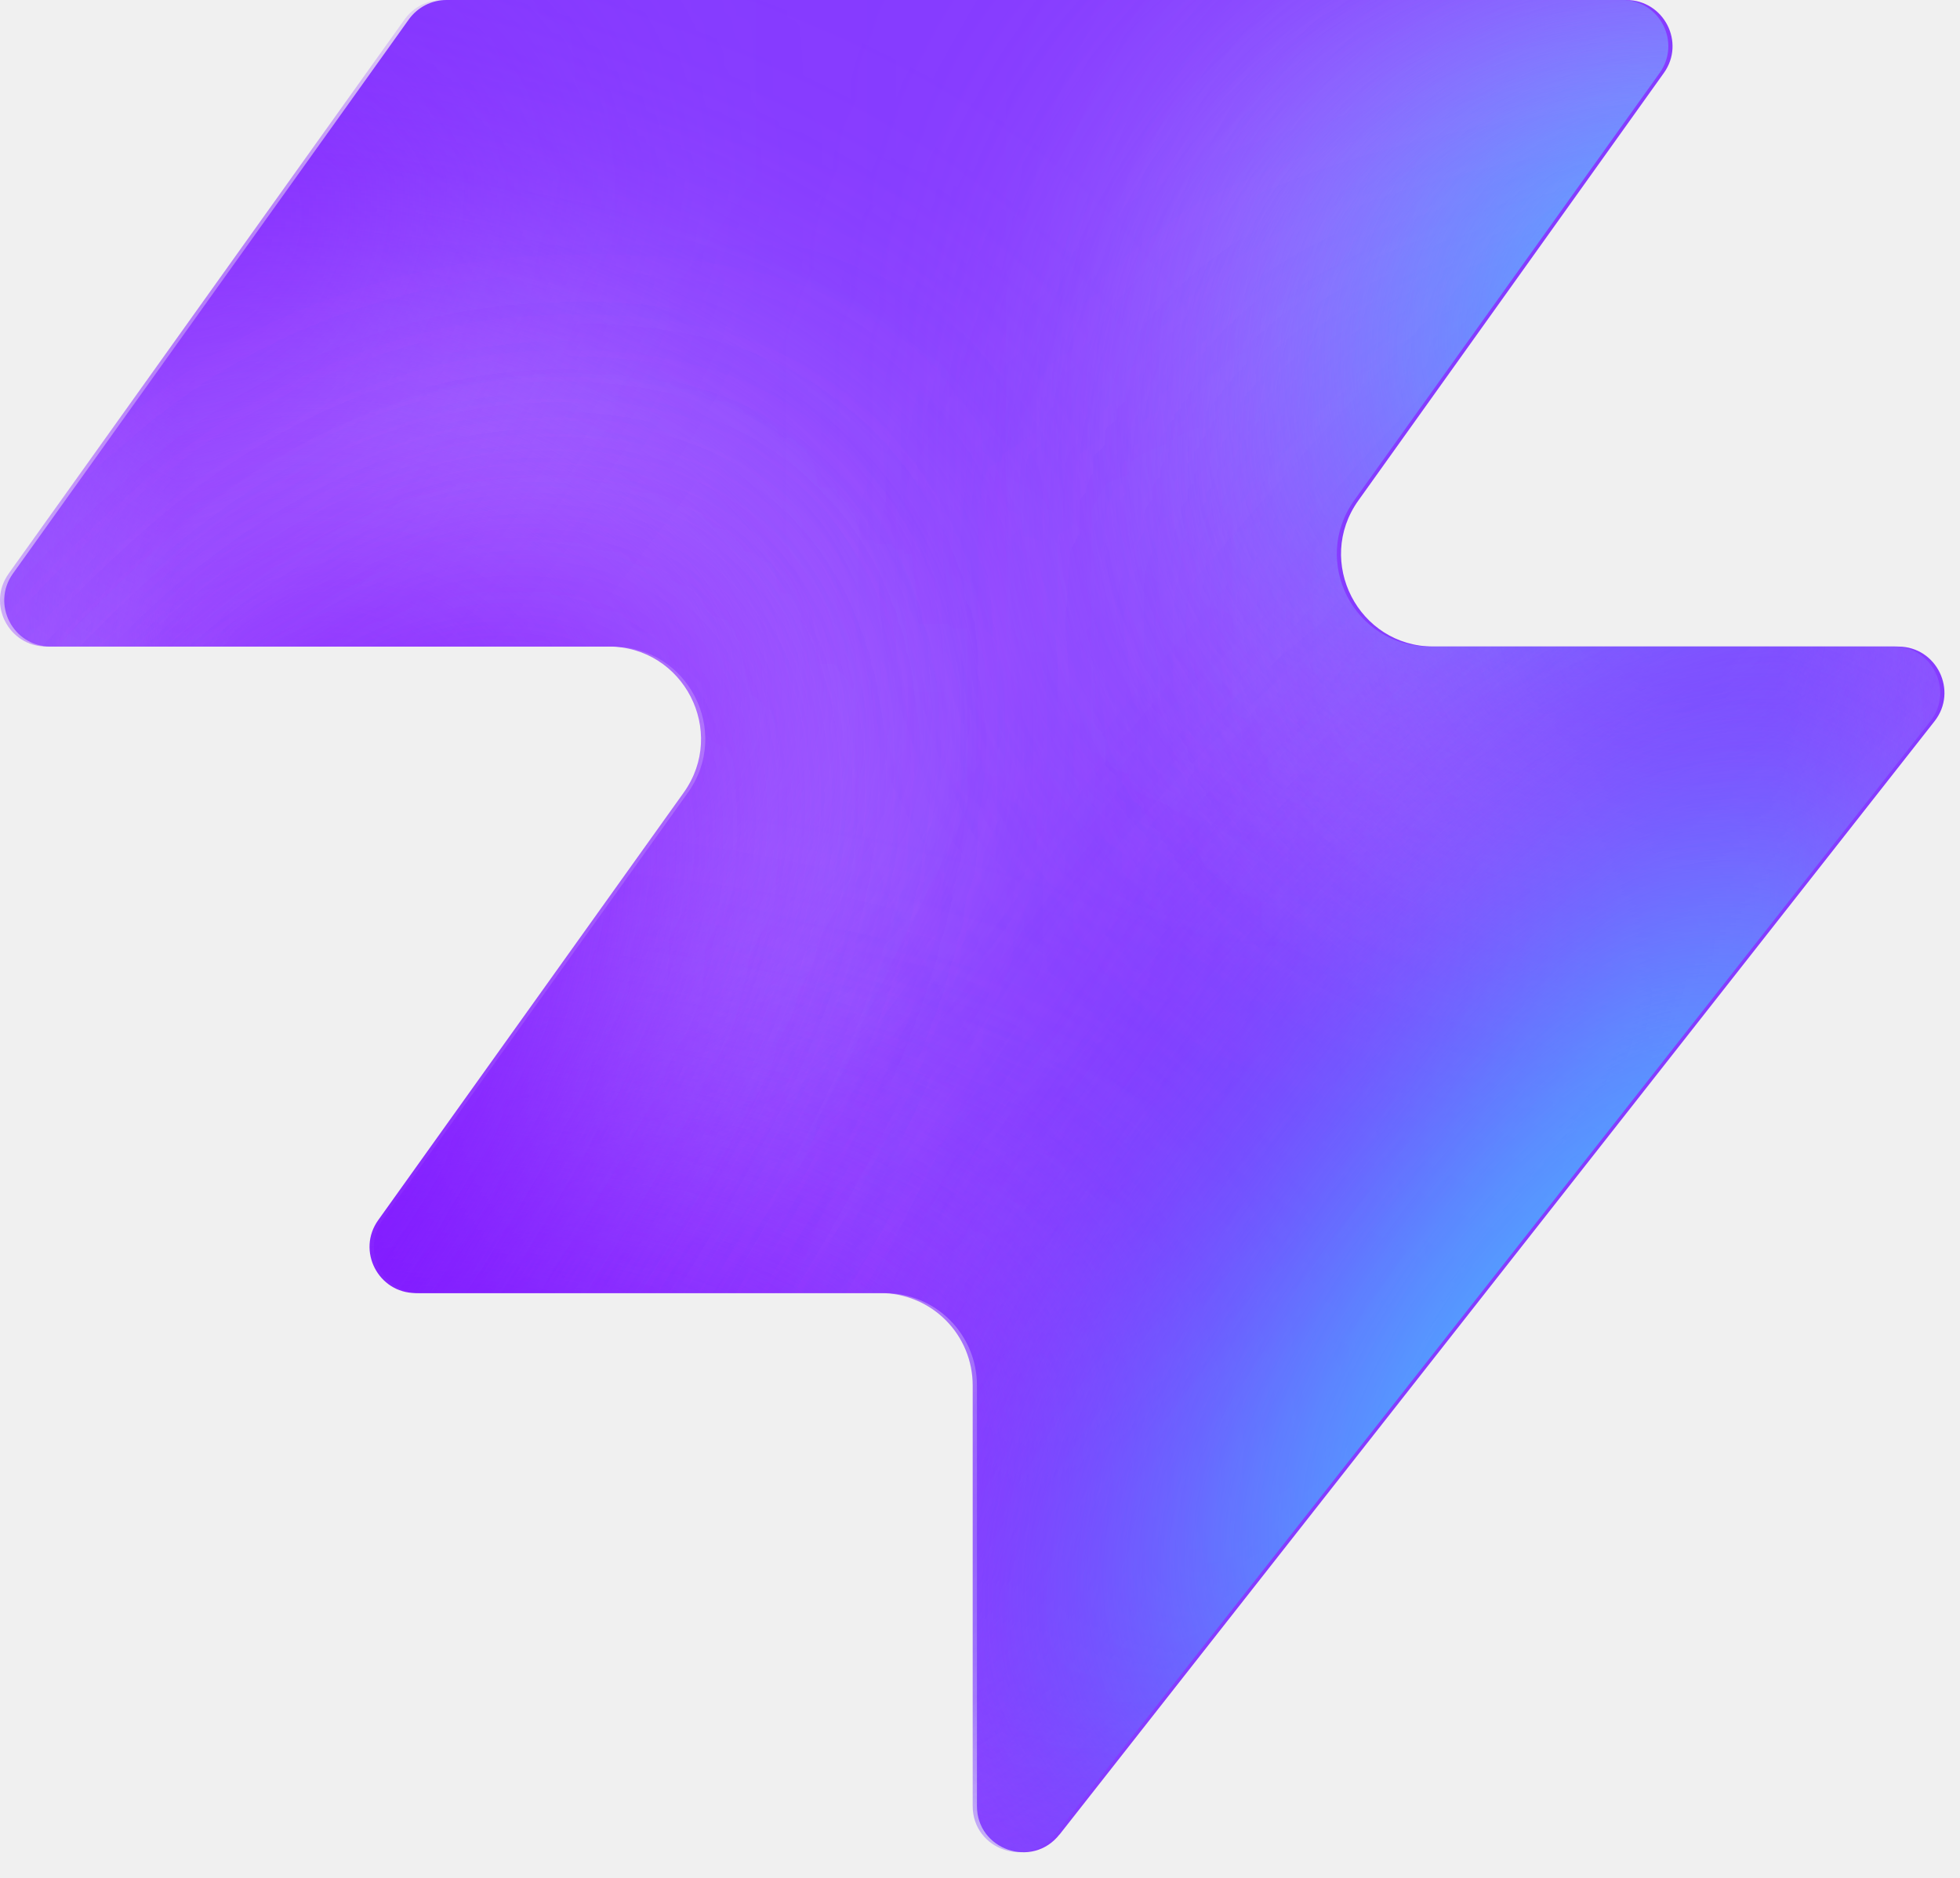
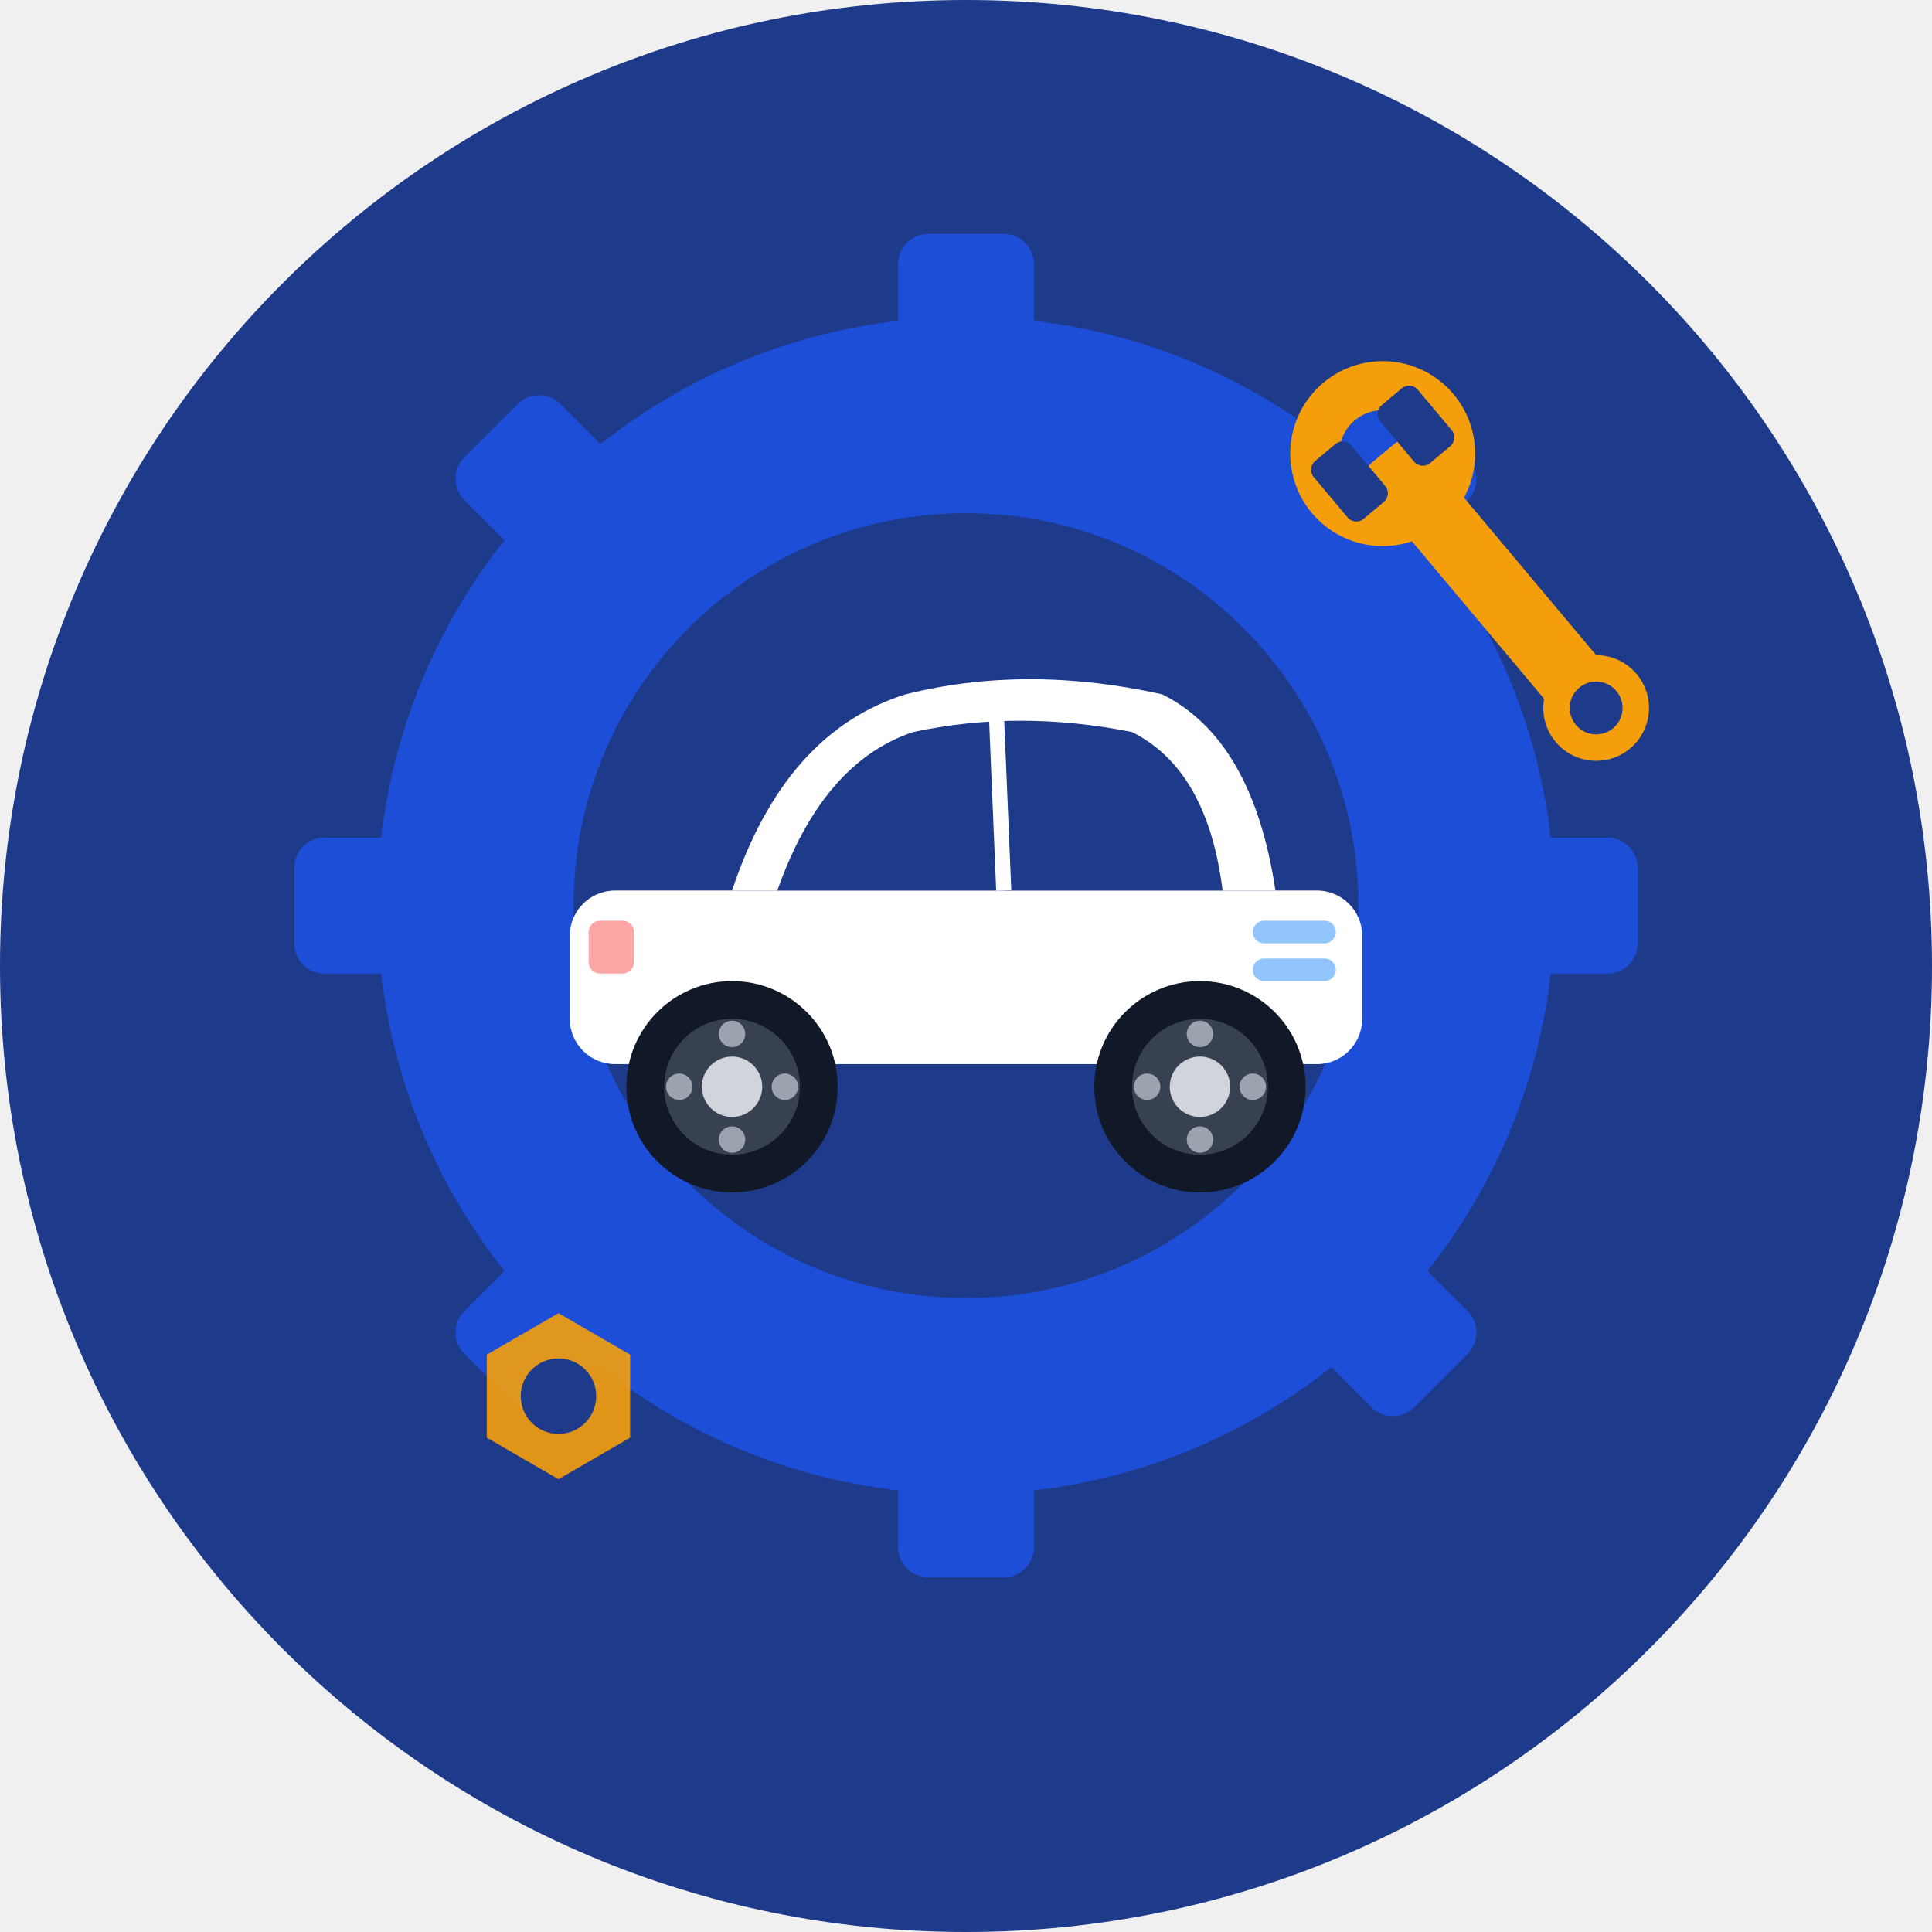
- <svg xmlns="http://www.w3.org/2000/svg" width="48" height="46" fill="none" viewBox="0 0 48 46">
-   <path fill="#863bff" d="M25.946 44.938c-.664.845-2.021.375-2.021-.698V33.937a2.26 2.26 0 0 0-2.262-2.262H10.287c-.92 0-1.456-1.04-.92-1.788l7.48-10.471c1.07-1.497 0-3.578-1.842-3.578H1.237c-.92 0-1.456-1.04-.92-1.788L10.013.474c.214-.297.556-.474.92-.474h28.894c.92 0 1.456 1.04.92 1.788l-7.48 10.471c-1.07 1.498 0 3.579 1.842 3.579h11.377c.943 0 1.473 1.088.89 1.83L25.947 44.94z" style="fill:#863bff;fill:color(display-p3 .525 .23 1);fill-opacity:1" />
-   <mask id="a" width="48" height="46" x="0" y="0" maskUnits="userSpaceOnUse" style="mask-type:alpha">
-     <path fill="#000" d="M25.842 44.938c-.664.844-2.021.375-2.021-.698V33.937a2.26 2.26 0 0 0-2.262-2.262H10.183c-.92 0-1.456-1.04-.92-1.788l7.48-10.471c1.07-1.498 0-3.579-1.842-3.579H1.133c-.92 0-1.456-1.04-.92-1.787L9.91.473c.214-.297.556-.474.92-.474h28.894c.92 0 1.456 1.04.92 1.788l-7.48 10.471c-1.07 1.498 0 3.578 1.842 3.578h11.377c.943 0 1.473 1.088.89 1.832L25.843 44.94z" style="fill:#000;fill-opacity:1" />
-   </mask>
-   <g mask="url(#a)">
-     <g filter="url(#b)">
-       <ellipse cx="5.508" cy="14.704" fill="#ede6ff" rx="5.508" ry="14.704" style="fill:#ede6ff;fill:color(display-p3 .927 .903 1);fill-opacity:1" transform="matrix(.00324 1 1 -.00324 -4.47 31.516)" />
-     </g>
-     <g filter="url(#c)">
-       <ellipse cx="10.399" cy="29.851" fill="#ede6ff" rx="10.399" ry="29.851" style="fill:#ede6ff;fill:color(display-p3 .927 .903 1);fill-opacity:1" transform="matrix(.00324 1 1 -.00324 -39.328 7.883)" />
-     </g>
-     <g filter="url(#d)">
-       <ellipse cx="5.508" cy="30.487" fill="#7e14ff" rx="5.508" ry="30.487" style="fill:#7e14ff;fill:color(display-p3 .492 .077 1);fill-opacity:1" transform="rotate(89.814 -25.913 -14.639)scale(1 -1)" />
-     </g>
-     <g filter="url(#e)">
-       <ellipse cx="5.508" cy="30.599" fill="#7e14ff" rx="5.508" ry="30.599" style="fill:#7e14ff;fill:color(display-p3 .492 .077 1);fill-opacity:1" transform="rotate(89.814 -32.644 -3.334)scale(1 -1)" />
-     </g>
-     <g filter="url(#f)">
-       <ellipse cx="5.508" cy="30.599" fill="#7e14ff" rx="5.508" ry="30.599" style="fill:#7e14ff;fill:color(display-p3 .492 .077 1);fill-opacity:1" transform="matrix(.00324 1 1 -.00324 -34.34 30.47)" />
-     </g>
-     <g filter="url(#g)">
-       <ellipse cx="14.072" cy="22.078" fill="#ede6ff" rx="14.072" ry="22.078" style="fill:#ede6ff;fill:color(display-p3 .927 .903 1);fill-opacity:1" transform="rotate(93.35 24.506 48.493)scale(-1 1)" />
-     </g>
-     <g filter="url(#h)">
-       <ellipse cx="3.47" cy="21.501" fill="#7e14ff" rx="3.47" ry="21.501" style="fill:#7e14ff;fill:color(display-p3 .492 .077 1);fill-opacity:1" transform="rotate(89.009 28.708 47.59)scale(-1 1)" />
-     </g>
-     <g filter="url(#i)">
-       <ellipse cx="3.47" cy="21.501" fill="#7e14ff" rx="3.47" ry="21.501" style="fill:#7e14ff;fill:color(display-p3 .492 .077 1);fill-opacity:1" transform="rotate(89.009 28.708 47.59)scale(-1 1)" />
-     </g>
-     <g filter="url(#j)">
-       <ellipse cx=".387" cy="8.972" fill="#7e14ff" rx="4.407" ry="29.108" style="fill:#7e14ff;fill:color(display-p3 .492 .077 1);fill-opacity:1" transform="rotate(39.51 .387 8.972)" />
-     </g>
-     <g filter="url(#k)">
-       <ellipse cx="47.523" cy="-6.092" fill="#7e14ff" rx="4.407" ry="29.108" style="fill:#7e14ff;fill:color(display-p3 .492 .077 1);fill-opacity:1" transform="rotate(37.892 47.523 -6.092)" />
-     </g>
-     <g filter="url(#l)">
-       <ellipse cx="41.412" cy="6.333" fill="#47bfff" rx="5.971" ry="9.665" style="fill:#47bfff;fill:color(display-p3 .28 .748 1);fill-opacity:1" transform="rotate(37.892 41.412 6.333)" />
-     </g>
-     <g filter="url(#m)">
-       <ellipse cx="-1.879" cy="38.332" fill="#7e14ff" rx="4.407" ry="29.108" style="fill:#7e14ff;fill:color(display-p3 .492 .077 1);fill-opacity:1" transform="rotate(37.892 -1.88 38.332)" />
-     </g>
-     <g filter="url(#n)">
-       <ellipse cx="-1.879" cy="38.332" fill="#7e14ff" rx="4.407" ry="29.108" style="fill:#7e14ff;fill:color(display-p3 .492 .077 1);fill-opacity:1" transform="rotate(37.892 -1.88 38.332)" />
-     </g>
-     <g filter="url(#o)">
-       <ellipse cx="35.651" cy="29.907" fill="#7e14ff" rx="4.407" ry="29.108" style="fill:#7e14ff;fill:color(display-p3 .492 .077 1);fill-opacity:1" transform="rotate(37.892 35.651 29.907)" />
-     </g>
-     <g filter="url(#p)">
-       <ellipse cx="38.418" cy="32.4" fill="#47bfff" rx="5.971" ry="15.297" style="fill:#47bfff;fill:color(display-p3 .28 .748 1);fill-opacity:1" transform="rotate(37.892 38.418 32.4)" />
-     </g>
+ <svg xmlns="http://www.w3.org/2000/svg" viewBox="0 0 512 512">
+   <circle cx="256" cy="256" r="256" fill="#1e3a8a" />
+   <g transform="translate(256,240)">
+     <circle r="130" fill="none" stroke="#1d4ed8" stroke-width="52" />
+     <circle r="72" fill="#1e3a8a" />
+     <rect x="-18" y="-178" width="36" height="48" rx="8" fill="#1d4ed8" />
+     <rect x="-18" y="130" width="36" height="48" rx="8" fill="#1d4ed8" />
+     <rect x="130" y="-18" width="48" height="36" rx="8" fill="#1d4ed8" />
+     <rect x="-178" y="-18" width="48" height="36" rx="8" fill="#1d4ed8" />
+     <rect x="-18" y="-178" width="36" height="48" rx="8" fill="#1d4ed8" transform="rotate(45)" />
+     <rect x="-18" y="130" width="36" height="48" rx="8" fill="#1d4ed8" transform="rotate(45)" />
+     <rect x="130" y="-18" width="48" height="36" rx="8" fill="#1d4ed8" transform="rotate(45)" />
+     <rect x="-178" y="-18" width="48" height="36" rx="8" fill="#1d4ed8" transform="rotate(45)" />
  </g>
-   <defs>
-     <filter id="b" width="60.045" height="41.654" x="-19.77" y="16.149" color-interpolation-filters="sRGB" filterUnits="userSpaceOnUse">
-       <feFlood flood-opacity="0" result="BackgroundImageFix" />
-       <feBlend in="SourceGraphic" in2="BackgroundImageFix" result="shape" />
-       <feGaussianBlur result="effect1_foregroundBlur_2002_17158" stdDeviation="7.659" />
-     </filter>
-     <filter id="c" width="90.34" height="51.437" x="-54.613" y="-7.533" color-interpolation-filters="sRGB" filterUnits="userSpaceOnUse">
-       <feFlood flood-opacity="0" result="BackgroundImageFix" />
-       <feBlend in="SourceGraphic" in2="BackgroundImageFix" result="shape" />
-       <feGaussianBlur result="effect1_foregroundBlur_2002_17158" stdDeviation="7.659" />
-     </filter>
-     <filter id="d" width="79.355" height="29.4" x="-49.64" y="2.03" color-interpolation-filters="sRGB" filterUnits="userSpaceOnUse">
-       <feFlood flood-opacity="0" result="BackgroundImageFix" />
-       <feBlend in="SourceGraphic" in2="BackgroundImageFix" result="shape" />
-       <feGaussianBlur result="effect1_foregroundBlur_2002_17158" stdDeviation="4.596" />
-     </filter>
-     <filter id="e" width="79.579" height="29.4" x="-45.045" y="20.029" color-interpolation-filters="sRGB" filterUnits="userSpaceOnUse">
-       <feFlood flood-opacity="0" result="BackgroundImageFix" />
-       <feBlend in="SourceGraphic" in2="BackgroundImageFix" result="shape" />
-       <feGaussianBlur result="effect1_foregroundBlur_2002_17158" stdDeviation="4.596" />
-     </filter>
-     <filter id="f" width="79.579" height="29.4" x="-43.513" y="21.178" color-interpolation-filters="sRGB" filterUnits="userSpaceOnUse">
-       <feFlood flood-opacity="0" result="BackgroundImageFix" />
-       <feBlend in="SourceGraphic" in2="BackgroundImageFix" result="shape" />
-       <feGaussianBlur result="effect1_foregroundBlur_2002_17158" stdDeviation="4.596" />
-     </filter>
-     <filter id="g" width="74.749" height="58.852" x="15.756" y="-17.901" color-interpolation-filters="sRGB" filterUnits="userSpaceOnUse">
-       <feFlood flood-opacity="0" result="BackgroundImageFix" />
-       <feBlend in="SourceGraphic" in2="BackgroundImageFix" result="shape" />
-       <feGaussianBlur result="effect1_foregroundBlur_2002_17158" stdDeviation="7.659" />
-     </filter>
-     <filter id="h" width="61.377" height="25.362" x="23.548" y="2.284" color-interpolation-filters="sRGB" filterUnits="userSpaceOnUse">
-       <feFlood flood-opacity="0" result="BackgroundImageFix" />
-       <feBlend in="SourceGraphic" in2="BackgroundImageFix" result="shape" />
-       <feGaussianBlur result="effect1_foregroundBlur_2002_17158" stdDeviation="4.596" />
-     </filter>
-     <filter id="i" width="61.377" height="25.362" x="23.548" y="2.284" color-interpolation-filters="sRGB" filterUnits="userSpaceOnUse">
-       <feFlood flood-opacity="0" result="BackgroundImageFix" />
-       <feBlend in="SourceGraphic" in2="BackgroundImageFix" result="shape" />
-       <feGaussianBlur result="effect1_foregroundBlur_2002_17158" stdDeviation="4.596" />
-     </filter>
-     <filter id="j" width="56.045" height="63.649" x="-27.636" y="-22.853" color-interpolation-filters="sRGB" filterUnits="userSpaceOnUse">
-       <feFlood flood-opacity="0" result="BackgroundImageFix" />
-       <feBlend in="SourceGraphic" in2="BackgroundImageFix" result="shape" />
-       <feGaussianBlur result="effect1_foregroundBlur_2002_17158" stdDeviation="4.596" />
-     </filter>
-     <filter id="k" width="54.814" height="64.646" x="20.116" y="-38.415" color-interpolation-filters="sRGB" filterUnits="userSpaceOnUse">
-       <feFlood flood-opacity="0" result="BackgroundImageFix" />
-       <feBlend in="SourceGraphic" in2="BackgroundImageFix" result="shape" />
-       <feGaussianBlur result="effect1_foregroundBlur_2002_17158" stdDeviation="4.596" />
-     </filter>
-     <filter id="l" width="33.541" height="35.313" x="24.641" y="-11.323" color-interpolation-filters="sRGB" filterUnits="userSpaceOnUse">
-       <feFlood flood-opacity="0" result="BackgroundImageFix" />
-       <feBlend in="SourceGraphic" in2="BackgroundImageFix" result="shape" />
-       <feGaussianBlur result="effect1_foregroundBlur_2002_17158" stdDeviation="4.596" />
-     </filter>
-     <filter id="m" width="54.814" height="64.646" x="-29.286" y="6.009" color-interpolation-filters="sRGB" filterUnits="userSpaceOnUse">
-       <feFlood flood-opacity="0" result="BackgroundImageFix" />
-       <feBlend in="SourceGraphic" in2="BackgroundImageFix" result="shape" />
-       <feGaussianBlur result="effect1_foregroundBlur_2002_17158" stdDeviation="4.596" />
-     </filter>
-     <filter id="n" width="54.814" height="64.646" x="-29.286" y="6.009" color-interpolation-filters="sRGB" filterUnits="userSpaceOnUse">
-       <feFlood flood-opacity="0" result="BackgroundImageFix" />
-       <feBlend in="SourceGraphic" in2="BackgroundImageFix" result="shape" />
-       <feGaussianBlur result="effect1_foregroundBlur_2002_17158" stdDeviation="4.596" />
-     </filter>
-     <filter id="o" width="54.814" height="64.646" x="8.244" y="-2.416" color-interpolation-filters="sRGB" filterUnits="userSpaceOnUse">
-       <feFlood flood-opacity="0" result="BackgroundImageFix" />
-       <feBlend in="SourceGraphic" in2="BackgroundImageFix" result="shape" />
-       <feGaussianBlur result="effect1_foregroundBlur_2002_17158" stdDeviation="4.596" />
-     </filter>
-     <filter id="p" width="39.409" height="43.623" x="18.713" y="10.588" color-interpolation-filters="sRGB" filterUnits="userSpaceOnUse">
-       <feFlood flood-opacity="0" result="BackgroundImageFix" />
-       <feBlend in="SourceGraphic" in2="BackgroundImageFix" result="shape" />
-       <feGaussianBlur result="effect1_foregroundBlur_2002_17158" stdDeviation="4.596" />
-     </filter>
-   </defs>
+   <g transform="translate(256,252)">
+     <rect x="-105" y="-16" width="210" height="46" rx="12" fill="#ffffff" />
+     <path d="M -62 -16 Q -48 -58 -16 -68 Q 16 -76 52 -68 Q 76 -56 82 -16 Z" fill="#ffffff" />
+     <path d="M -50 -16 Q -38 -50 -14 -58 Q 14 -64 44 -58 Q 64 -48 68 -16 Z" fill="#1e3a8a" />
+     <line x1="10" y1="-16" x2="8" y2="-64" stroke="#ffffff" stroke-width="4" />
+     <rect x="76" y="-8" width="22" height="6" rx="3" fill="#93c5fd" />
+     <rect x="76" y="2" width="22" height="6" rx="3" fill="#93c5fd" />
+     <rect x="-100" y="-8" width="12" height="14" rx="3" fill="#fca5a5" />
+     <circle cx="-62" cy="36" r="28" fill="#111827" />
+     <circle cx="-62" cy="36" r="18" fill="#374151" />
+     <circle cx="-62" cy="36" r="8" fill="#d1d5db" />
+     <circle cx="-62" cy="22" r="3.5" fill="#9ca3af" />
+     <circle cx="-62" cy="50" r="3.5" fill="#9ca3af" />
+     <circle cx="-48" cy="36" r="3.5" fill="#9ca3af" />
+     <circle cx="-76" cy="36" r="3.5" fill="#9ca3af" />
+     <circle cx="62" cy="36" r="28" fill="#111827" />
+     <circle cx="62" cy="36" r="18" fill="#374151" />
+     <circle cx="62" cy="36" r="8" fill="#d1d5db" />
+     <circle cx="62" cy="22" r="3.5" fill="#9ca3af" />
+     <circle cx="62" cy="50" r="3.5" fill="#9ca3af" />
+     <circle cx="48" cy="36" r="3.5" fill="#9ca3af" />
+     <circle cx="76" cy="36" r="3.5" fill="#9ca3af" />
+   </g>
+   <g transform="translate(378,134) rotate(-40)">
+     <rect x="-9" y="-18" width="18" height="88" rx="5" fill="#f59e0b" />
+     <circle cx="0" cy="-18" r="18" fill="none" stroke="#f59e0b" stroke-width="13" />
+     <rect x="-18" y="-28" width="13" height="20" rx="3" fill="#1e3a8a" />
+     <rect x="5" y="-28" width="13" height="20" rx="3" fill="#1e3a8a" />
+     <circle cx="0" cy="70" r="14" fill="#f59e0b" />
+     <circle cx="0" cy="70" r="7" fill="#1e3a8a" />
+   </g>
+   <g transform="translate(148,370)">
+     <polygon points="0,-22 19,-11 19,11 0,22 -19,11 -19,-11" fill="#f59e0b" opacity="0.9" />
+     <circle cx="0" cy="0" r="10" fill="#1e3a8a" />
+   </g>
</svg>
